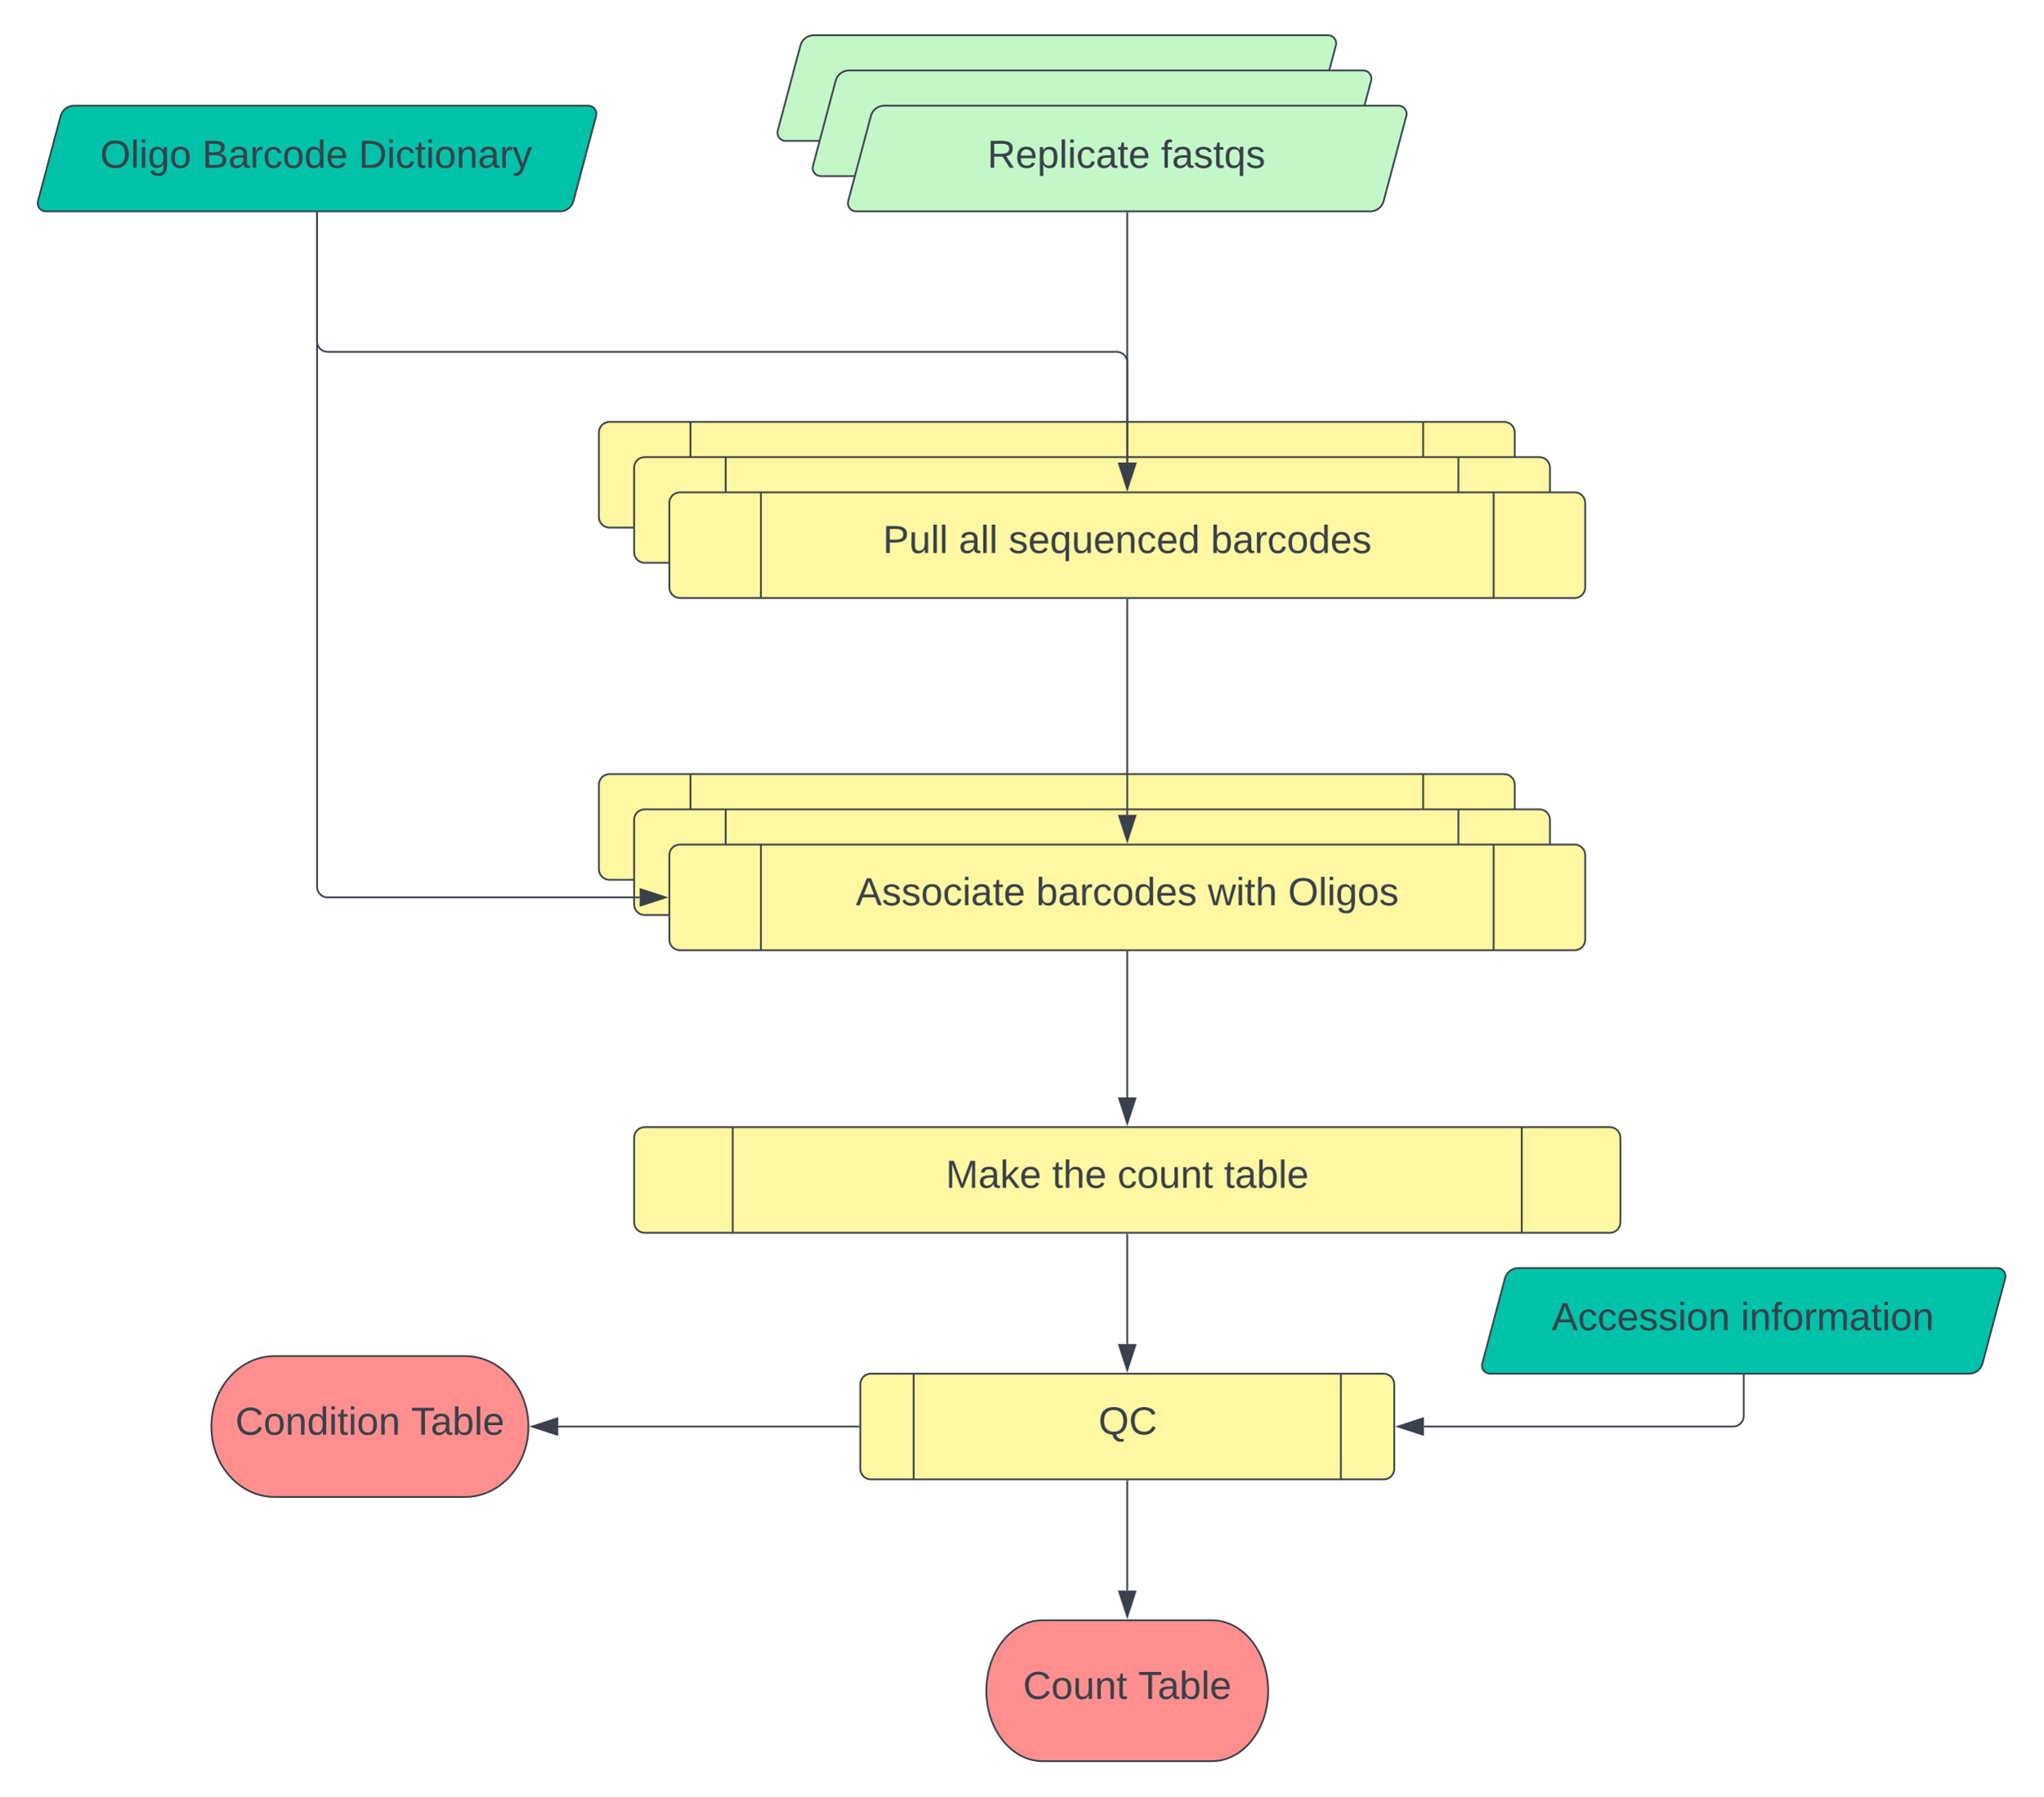
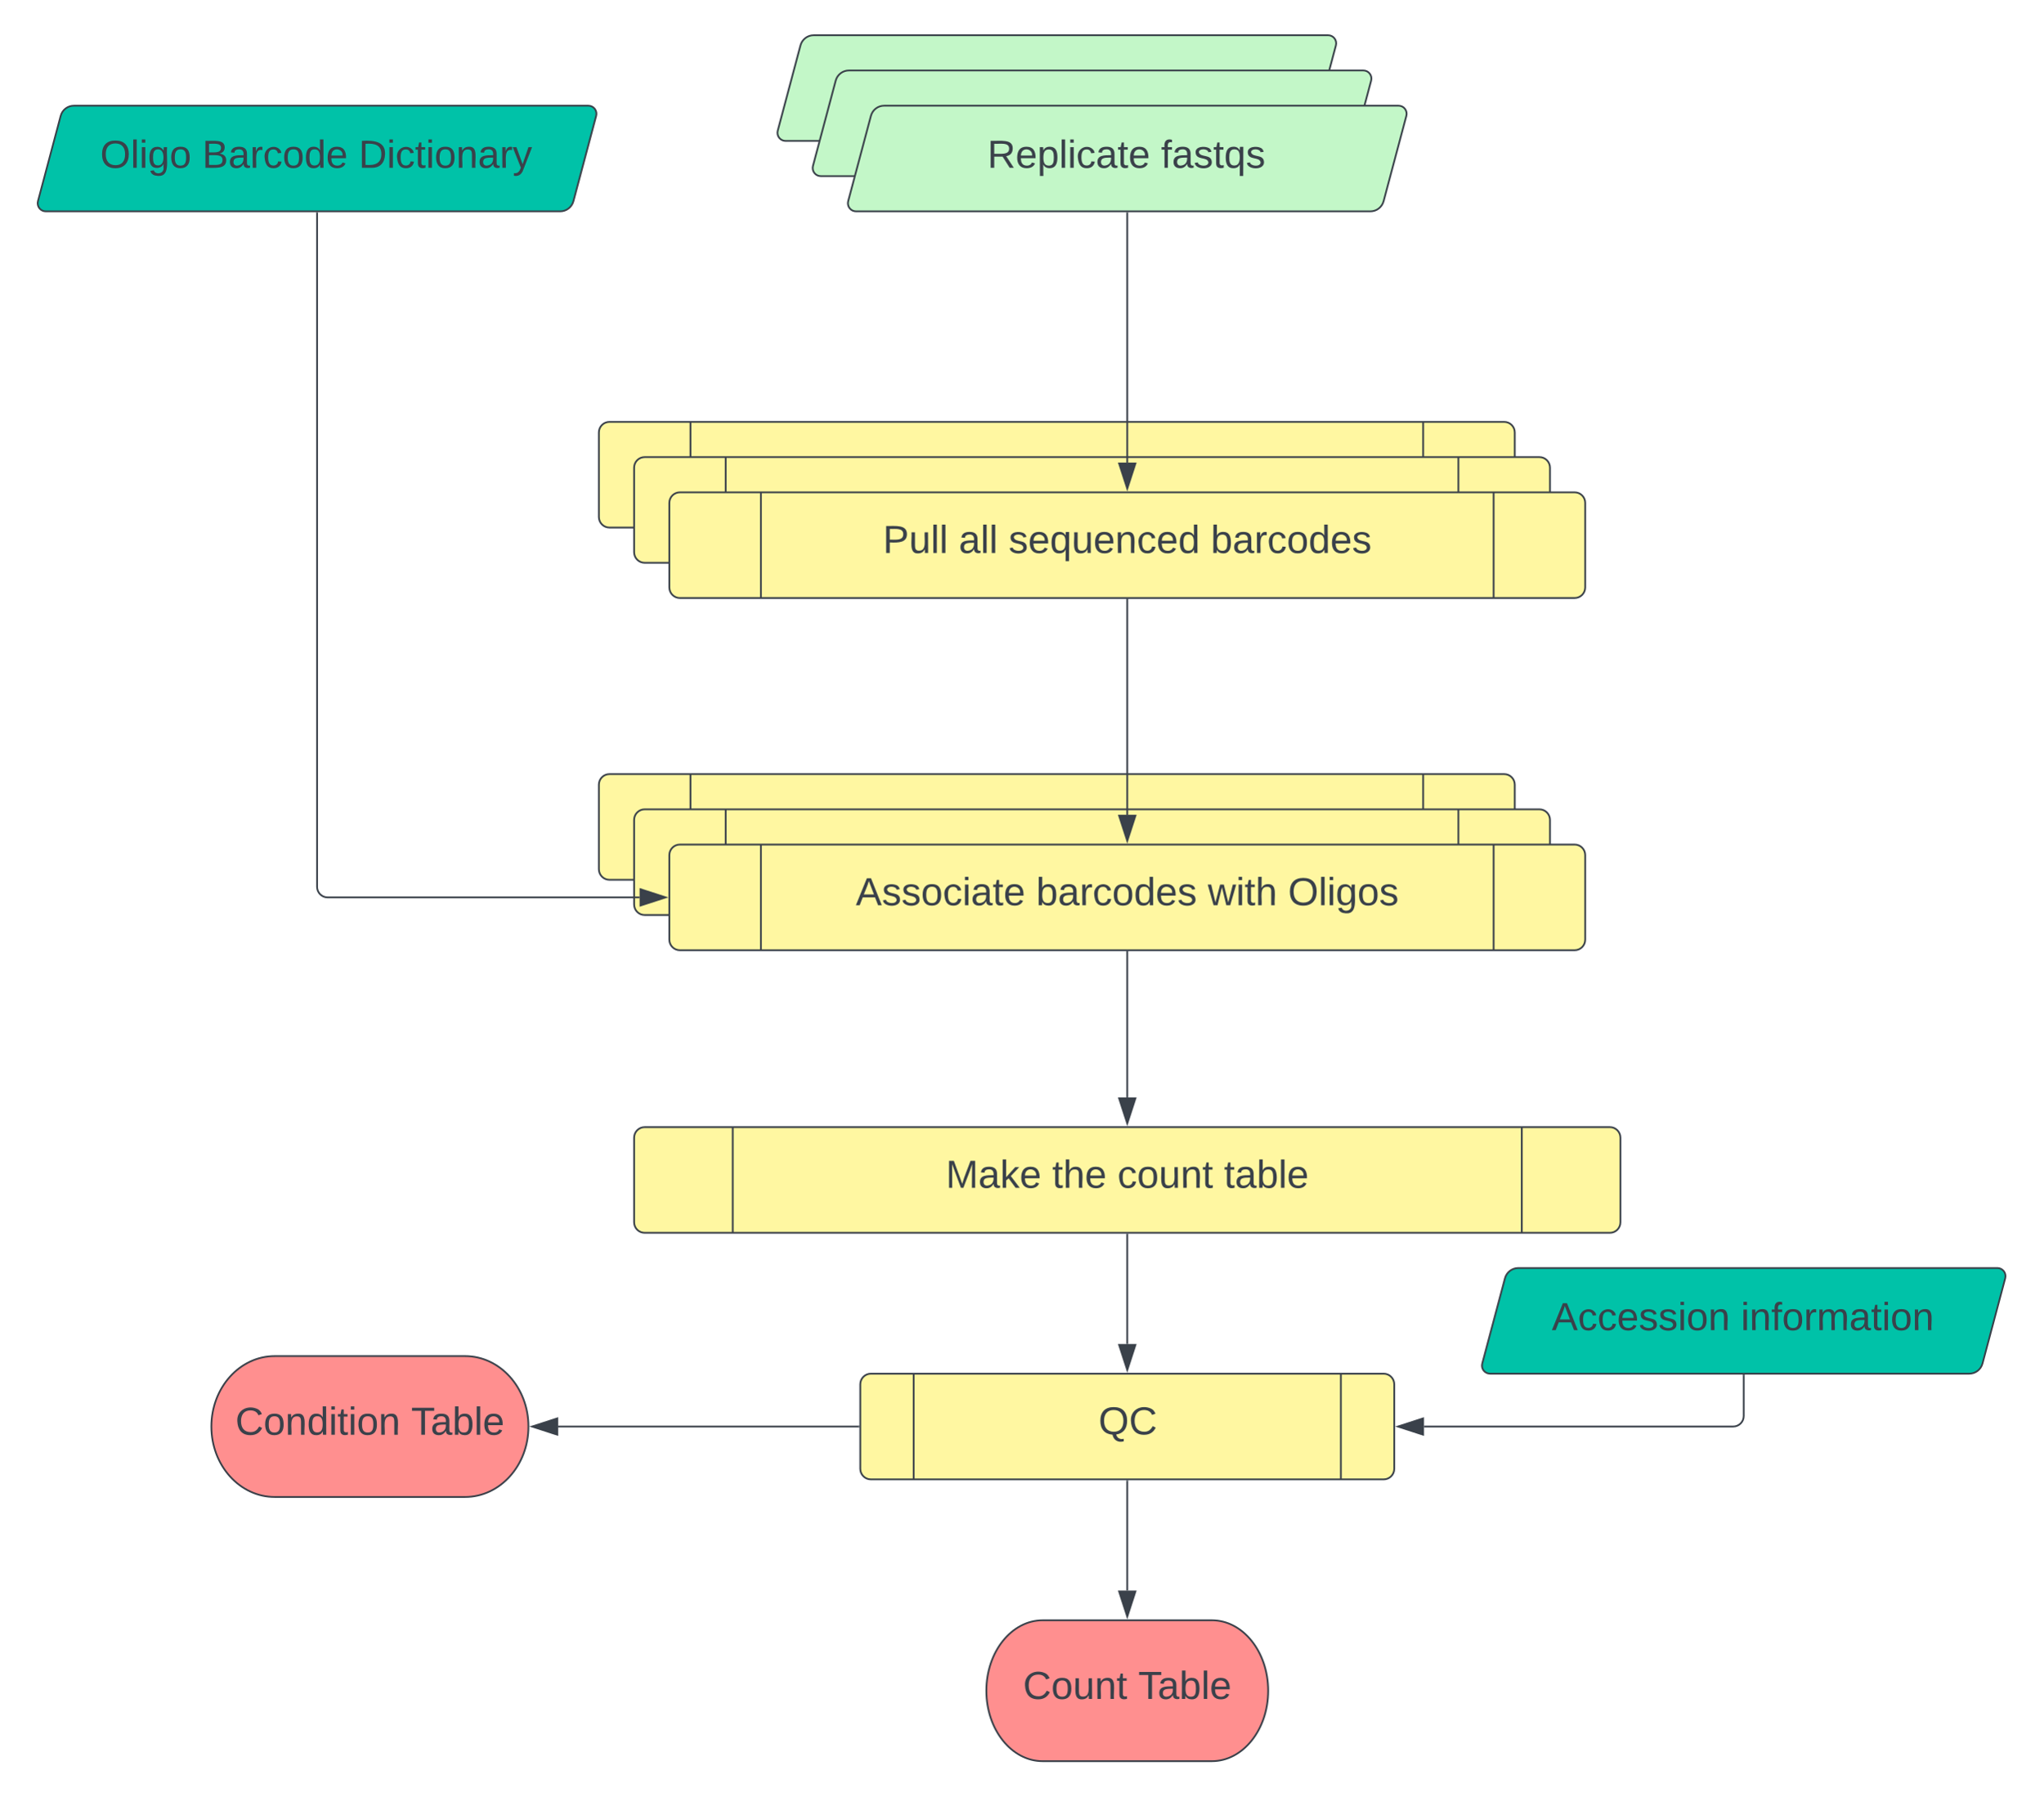
<svg xmlns="http://www.w3.org/2000/svg" xmlns:ns1="lucid" xmlns:xlink="http://www.w3.org/1999/xlink" width="1160" height="1020">
  <g transform="translate(-140 -60)" ns1:page-tab-id="0_0">
    <path d="M174.45 125.8A7.8 7.8 0 0 1 182 120h292a4.6 4.6 0 0 1 4.45 5.8l-12.9 48.4A7.8 7.8 0 0 1 458 180H166a4.6 4.6 0 0 1-4.45-5.8z" stroke="#3a414a" fill="#00c2a8" />
    <use xlink:href="#a" transform="matrix(1,0,0,1,165,125) translate(31.88154 30.27778)" />
    <use xlink:href="#b" transform="matrix(1,0,0,1,165,125) translate(89.78278 30.27778)" />
    <use xlink:href="#c" transform="matrix(1,0,0,1,165,125) translate(178.6099 30.27778)" />
    <path d="M594.45 85.8A7.8 7.8 0 0 1 602 80h292a4.6 4.6 0 0 1 4.45 5.8l-12.9 48.4A7.8 7.8 0 0 1 878 140H586a4.6 4.6 0 0 1-4.45-5.8z" stroke="#3a414a" fill="#c3f7c8" />
    <path d="M614.45 105.8A7.8 7.8 0 0 1 622 100h292a4.6 4.6 0 0 1 4.45 5.8l-12.9 48.4A7.8 7.8 0 0 1 898 160H606a4.6 4.6 0 0 1-4.45-5.8z" stroke="#3a414a" fill="#c3f7c8" />
    <path d="M634.45 125.8A7.8 7.8 0 0 1 642 120h292a4.6 4.6 0 0 1 4.45 5.8l-12.9 48.4A7.8 7.8 0 0 1 918 180H626a4.6 4.6 0 0 1-4.45-5.8z" stroke="#3a414a" fill="#c3f7c8" />
    <use xlink:href="#d" transform="matrix(1,0,0,1,625,125) translate(75.58525 30.27778)" />
    <use xlink:href="#e" transform="matrix(1,0,0,1,625,125) translate(174.1655 30.27778)" />
    <path d="M480 305.54a6 6 0 0 1 6-6h508a6 6 0 0 1 6 6v48a6 6 0 0 1-6 6H486a6 6 0 0 1-6-6z" stroke="#3a414a" fill="#fff7a1" />
    <path d="M532 299.54v60m416-60v60" stroke="#3a414a" fill="none" />
    <path d="M500 325.54a6 6 0 0 1 6-6h508a6 6 0 0 1 6 6v48a6 6 0 0 1-6 6H506a6 6 0 0 1-6-6z" stroke="#3a414a" fill="#fff7a1" />
    <path d="M552 319.54v60m416-60v60" stroke="#3a414a" fill="none" />
    <path d="M520 345.54a6 6 0 0 1 6-6h508a6 6 0 0 1 6 6v48a6 6 0 0 1-6 6H526a6 6 0 0 1-6-6z" stroke="#3a414a" fill="#fff7a1" />
    <path d="M572 339.54v60m416-60v60" stroke="#3a414a" fill="none" />
    <use xlink:href="#f" transform="matrix(1,0,0,1,590,344.5352) translate(51.26543 29.44444)" />
    <use xlink:href="#g" transform="matrix(1,0,0,1,590,344.5352) translate(94.35185 29.44444)" />
    <use xlink:href="#h" transform="matrix(1,0,0,1,590,344.5352) translate(122.6235 29.44444)" />
    <use xlink:href="#i" transform="matrix(1,0,0,1,590,344.5352) translate(237.4383 29.44444)" />
    <path d="M480 505.54a6 6 0 0 1 6-6h508a6 6 0 0 1 6 6v48a6 6 0 0 1-6 6H486a6 6 0 0 1-6-6z" stroke="#3a414a" fill="#fff7a1" />
    <path d="M532 499.54v60m416-60v60" stroke="#3a414a" fill="none" />
    <path d="M500 525.54a6 6 0 0 1 6-6h508a6 6 0 0 1 6 6v48a6 6 0 0 1-6 6H506a6 6 0 0 1-6-6z" stroke="#3a414a" fill="#fff7a1" />
    <path d="M552 519.54v60m416-60v60" stroke="#3a414a" fill="none" />
    <path d="M520 545.54a6 6 0 0 1 6-6h508a6 6 0 0 1 6 6v48a6 6 0 0 1-6 6H526a6 6 0 0 1-6-6z" stroke="#3a414a" fill="#fff7a1" />
    <path d="M572 539.54v60m416-60v60" stroke="#3a414a" fill="none" />
    <use xlink:href="#j" transform="matrix(1,0,0,1,590,544.5369) translate(35.8642 29.44444)" />
    <use xlink:href="#k" transform="matrix(1,0,0,1,590,544.5369) translate(138.2716 29.44444)" />
    <use xlink:href="#l" transform="matrix(1,0,0,1,590,544.5369) translate(235.7407 29.44444)" />
    <use xlink:href="#m" transform="matrix(1,0,0,1,590,544.5369) translate(281.2963 29.44444)" />
    <path d="M500 706a6 6 0 0 1 6-6h548a6 6 0 0 1 6 6v48a6 6 0 0 1-6 6H506a6 6 0 0 1-6-6z" stroke="#3a414a" fill="#fff7a1" />
    <path d="M556 700v60m448-60v60" stroke="#3a414a" fill="none" />
    <use xlink:href="#n" transform="matrix(1,0,0,1,575,705) translate(101.9753 29.44444)" />
    <use xlink:href="#o" transform="matrix(1,0,0,1,575,705) translate(162.4074 29.44444)" />
    <use xlink:href="#p" transform="matrix(1,0,0,1,575,705) translate(199.4444 29.44444)" />
    <use xlink:href="#q" transform="matrix(1,0,0,1,575,705) translate(259.9383 29.44444)" />
    <path d="M628.42 846a6 6 0 0 1 6-6h291.16a6 6 0 0 1 6 6v48a6 6 0 0 1-6 6H634.42a6 6 0 0 1-6-6z" stroke="#3a414a" fill="#fff7a1" />
    <path d="M658.73 840v60m242.54-60v60" stroke="#3a414a" fill="none" />
    <use xlink:href="#r" transform="matrix(1,0,0,1,671.3116,845) translate(92.3642 29.44444)" />
    <path d="M828 980c17.67 0 32 17.9 32 40s-14.33 40-32 40h-96c-17.67 0-32-17.9-32-40s14.33-40 32-40z" stroke="#3a414a" fill="#ff8f8f" />
    <use xlink:href="#s" transform="matrix(1,0,0,1,705,985) translate(15.83333 39.65278)" />
    <use xlink:href="#t" transform="matrix(1,0,0,1,705,985) translate(81.2037 39.65278)" />
    <path d="M404 830c19.88 0 36 17.9 36 40s-16.12 40-36 40H296c-19.88 0-36-17.9-36-40s16.12-40 36-40z" stroke="#3a414a" fill="#ff8f8f" />
    <use xlink:href="#u" transform="matrix(1,0,0,1,265,835) translate(8.611111 39.65278)" />
    <use xlink:href="#t" transform="matrix(1,0,0,1,265,835) translate(108.4259 39.65278)" />
-     <path d="M780 180.96V322.7" stroke="#3a414a" fill="none" />
-     <path d="M780.5 180.98h-1v-.52h1z" stroke="#3a414a" stroke-width=".05" fill="#3a414a" />
-     <path d="M780 337.45l-4.64-14.26h9.28z" stroke="#3a414a" fill="#3a414a" />
-     <path d="M780 400.5V522.7" stroke="#3a414a" fill="none" />
-     <path d="M780.5 400.5h-1v-.5h1z" stroke="#3a414a" stroke-width=".05" fill="#3a414a" />
-     <path d="M780 537.45l-4.64-14.26h9.28z" stroke="#3a414a" fill="#3a414a" />
-     <path d="M780 600.5v82.65" stroke="#3a414a" fill="none" />
-     <path d="M780.5 600.5h-1v-.5h1z" stroke="#3a414a" stroke-width=".05" fill="#3a414a" />
-     <path d="M780 697.92l-4.64-14.27h9.28z" stroke="#3a414a" fill="#3a414a" />
-     <path d="M780 760.96v62.2" stroke="#3a414a" fill="none" />
-     <path d="M780.5 760.98h-1v-.52h1z" stroke="#3a414a" stroke-width=".05" fill="#3a414a" />
-     <path d="M780 837.92l-4.64-14.27h9.28z" stroke="#3a414a" fill="#3a414a" />
-     <path d="M627.45 870H456.88" stroke="#3a414a" fill="none" />
-     <path d="M627.95 870.5h-.5v-1h.5z" stroke="#3a414a" stroke-width=".05" fill="#3a414a" />
-     <path d="M442.12 870l14.26-4.64v9.28z" stroke="#3a414a" fill="#3a414a" />
-     <path d="M780 900.96v62.16" stroke="#3a414a" fill="none" />
-     <path d="M780.5 900.98h-1v-.52h1z" stroke="#3a414a" stroke-width=".05" fill="#3a414a" />
-     <path d="M780 977.88l-4.64-14.26h9.28z" stroke="#3a414a" fill="#3a414a" />
-     <path d="M320 180.96v72.8a6 6 0 0 0 6 6h448a6 6 0 0 1 6 6v56.93" stroke="#3a414a" fill="none" />
-     <path d="M320.5 180.98h-1v-.52h1z" stroke="#3a414a" stroke-width=".05" fill="#3a414a" />
-     <path d="M780 337.45l-4.64-14.26h9.28z" stroke="#3a414a" fill="#3a414a" />
-     <path d="M320 180.96v382.58a6 6 0 0 0 6 6h177.15" stroke="#3a414a" fill="none" />
-     <path d="M320.5 180.98h-1v-.52h1z" stroke="#3a414a" stroke-width=".05" fill="#3a414a" />
-     <path d="M517.92 569.54l-14.27 4.63v-9.27z" stroke="#3a414a" fill="#3a414a" />
+     <path d="M780 181v141.65" stroke="#3a414a" fill="none" />
+     <path d="M780.5 181h-1v-.5h1z" stroke="#3a414a" stroke-width=".05" fill="#3a414a" />
+     <path d="M780 337.42l-4.63-14.27h9.26z" stroke="#3a414a" fill="#3a414a" />
+     <path d="M780 400.54v122.1" stroke="#3a414a" fill="none" />
+     <path d="M780.5 400.55h-1v-.5h1z" stroke="#3a414a" stroke-width=".05" fill="#3a414a" />
+     <path d="M780 537.42l-4.63-14.27h9.26z" stroke="#3a414a" fill="#3a414a" />
+     <path d="M780 600.54v82.58" stroke="#3a414a" fill="none" />
+     <path d="M780.5 600.55h-1v-.5h1z" stroke="#3a414a" stroke-width=".05" fill="#3a414a" />
+     <path d="M780 697.88l-4.63-14.26h9.26z" stroke="#3a414a" fill="#3a414a" />
+     <path d="M780 761v62.12" stroke="#3a414a" fill="none" />
+     <path d="M780.5 761h-1v-.5h1z" stroke="#3a414a" stroke-width=".05" fill="#3a414a" />
+     <path d="M780 837.88l-4.63-14.26h9.26z" stroke="#3a414a" fill="#3a414a" />
+     <path d="M627.42 870H456.88" stroke="#3a414a" fill="none" />
+     <path d="M627.92 870.5h-.52v-1h.52z" stroke="#3a414a" stroke-width=".05" fill="#3a414a" />
+     <path d="M442.12 870l14.26-4.63v9.26z" stroke="#3a414a" fill="#3a414a" />
+     <path d="M780 901V963.12" stroke="#3a414a" fill="none" />
+     <path d="M780.5 901h-1v-.5h1z" stroke="#3a414a" stroke-width=".05" fill="#3a414a" />
+     <path d="M780 977.88l-4.63-14.26h9.26z" stroke="#3a414a" fill="#3a414a" />
+     <path d="M320 181v382.54a6 6 0 0 0 6 6h177.12" stroke="#3a414a" fill="none" />
+     <path d="M320.5 181h-1v-.5h1z" stroke="#3a414a" stroke-width=".05" fill="#3a414a" />
+     <path d="M517.88 569.54l-14.26 4.63v-9.27z" stroke="#3a414a" fill="#3a414a" />
    <path d="M994.45 785.8a7.8 7.8 0 0 1 7.55-5.8h272a4.6 4.6 0 0 1 4.45 5.8l-12.9 48.4a7.8 7.8 0 0 1-7.55 5.8H986a4.6 4.6 0 0 1-4.45-5.8z" stroke="#3a414a" fill="#00c2a8" />
    <g>
      <use xlink:href="#v" transform="matrix(1,0,0,1,985,785) translate(36.01735 30.27778)" />
      <use xlink:href="#w" transform="matrix(1,0,0,1,985,785) translate(143.363 30.27778)" />
    </g>
-     <path d="M1130 840.96V864a6 6 0 0 1-6 6H948.43" stroke="#3a414a" fill="none" />
-     <path d="M1130.5 840.98h-1v-.52h1z" stroke="#3a414a" stroke-width=".05" fill="#3a414a" />
-     <path d="M933.67 870l14.26-4.64v9.28z" stroke="#3a414a" fill="#3a414a" />
+     <path d="M1130 841v23a6 6 0 0 1-6 6H948.47" stroke="#3a414a" fill="none" />
+     <path d="M1130.5 841h-1v-.5h1z" stroke="#3a414a" stroke-width=".05" fill="#3a414a" />
+     <path d="M933.7 870l14.27-4.63v9.26z" stroke="#3a414a" fill="#3a414a" />
    <defs>
      <path fill="#3a414a" d="M140-251c81 0 123 46 123 126C263-46 219 4 140 4 59 4 17-45 17-125s42-126 123-126zm0 227c63 0 89-41 89-101s-29-99-89-99c-61 0-89 39-89 99S79-25 140-24" id="x" />
      <path fill="#3a414a" d="M24 0v-261h32V0H24" id="y" />
      <path fill="#3a414a" d="M24-231v-30h32v30H24zM24 0v-190h32V0H24" id="z" />
      <path fill="#3a414a" d="M177-190C167-65 218 103 67 71c-23-6-38-20-44-43l32-5c15 47 100 32 89-28v-30C133-14 115 1 83 1 29 1 15-40 15-95c0-56 16-97 71-98 29-1 48 16 59 35 1-10 0-23 2-32h30zM94-22c36 0 50-32 50-73 0-42-14-75-50-75-39 0-46 34-46 75s6 73 46 73" id="A" />
      <path fill="#3a414a" d="M100-194c62-1 85 37 85 99 1 63-27 99-86 99S16-35 15-95c0-66 28-99 85-99zM99-20c44 1 53-31 53-75 0-43-8-75-51-75s-53 32-53 75 10 74 51 75" id="B" />
      <g id="a">
        <use transform="matrix(0.0617284,0,0,0.0617284,0,0)" xlink:href="#x" />
        <use transform="matrix(0.0617284,0,0,0.0617284,17.28395,0)" xlink:href="#y" />
        <use transform="matrix(0.0617284,0,0,0.0617284,22.16049,0)" xlink:href="#z" />
        <use transform="matrix(0.0617284,0,0,0.0617284,27.03704,0)" xlink:href="#A" />
        <use transform="matrix(0.0617284,0,0,0.0617284,39.38272,0)" xlink:href="#B" />
      </g>
      <path fill="#3a414a" d="M160-131c35 5 61 23 61 61C221 17 115-2 30 0v-248c76 3 177-17 177 60 0 33-19 50-47 57zm-97-11c50-1 110 9 110-42 0-47-63-36-110-37v79zm0 115c55-2 124 14 124-45 0-56-70-42-124-44v89" id="C" />
      <path fill="#3a414a" d="M141-36C126-15 110 5 73 4 37 3 15-17 15-53c-1-64 63-63 125-63 3-35-9-54-41-54-24 1-41 7-42 31l-33-3c5-37 33-52 76-52 45 0 72 20 72 64v82c-1 20 7 32 28 27v20c-31 9-61-2-59-35zM48-53c0 20 12 33 32 33 41-3 63-29 60-74-43 2-92-5-92 41" id="D" />
      <path fill="#3a414a" d="M114-163C36-179 61-72 57 0H25l-1-190h30c1 12-1 29 2 39 6-27 23-49 58-41v29" id="E" />
      <path fill="#3a414a" d="M96-169c-40 0-48 33-48 73s9 75 48 75c24 0 41-14 43-38l32 2c-6 37-31 61-74 61-59 0-76-41-82-99-10-93 101-131 147-64 4 7 5 14 7 22l-32 3c-4-21-16-35-41-35" id="F" />
      <path fill="#3a414a" d="M85-194c31 0 48 13 60 33l-1-100h32l1 261h-30c-2-10 0-23-3-31C134-8 116 4 85 4 32 4 16-35 15-94c0-66 23-100 70-100zm9 24c-40 0-46 34-46 75 0 40 6 74 45 74 42 0 51-32 51-76 0-42-9-74-50-73" id="G" />
      <path fill="#3a414a" d="M100-194c63 0 86 42 84 106H49c0 40 14 67 53 68 26 1 43-12 49-29l28 8c-11 28-37 45-77 45C44 4 14-33 15-96c1-61 26-98 85-98zm52 81c6-60-76-77-97-28-3 7-6 17-6 28h103" id="H" />
      <g id="b">
        <use transform="matrix(0.0617284,0,0,0.0617284,0,0)" xlink:href="#C" />
        <use transform="matrix(0.0617284,0,0,0.0617284,14.81481,0)" xlink:href="#D" />
        <use transform="matrix(0.0617284,0,0,0.0617284,27.16049,0)" xlink:href="#E" />
        <use transform="matrix(0.0617284,0,0,0.0617284,34.50617,0)" xlink:href="#F" />
        <use transform="matrix(0.0617284,0,0,0.0617284,45.61728,0)" xlink:href="#B" />
        <use transform="matrix(0.0617284,0,0,0.0617284,57.96296,0)" xlink:href="#G" />
        <use transform="matrix(0.0617284,0,0,0.0617284,70.30864,0)" xlink:href="#H" />
      </g>
      <path fill="#3a414a" d="M30-248c118-7 216 8 213 122C240-48 200 0 122 0H30v-248zM63-27c89 8 146-16 146-99s-60-101-146-95v194" id="I" />
      <path fill="#3a414a" d="M59-47c-2 24 18 29 38 22v24C64 9 27 4 27-40v-127H5v-23h24l9-43h21v43h35v23H59v120" id="J" />
      <path fill="#3a414a" d="M117-194c89-4 53 116 60 194h-32v-121c0-31-8-49-39-48C34-167 62-67 57 0H25l-1-190h30c1 10-1 24 2 32 11-22 29-35 61-36" id="K" />
      <path fill="#3a414a" d="M179-190L93 31C79 59 56 82 12 73V49c39 6 53-20 64-50L1-190h34L92-34l54-156h33" id="L" />
      <g id="c">
        <use transform="matrix(0.0617284,0,0,0.0617284,0,0)" xlink:href="#I" />
        <use transform="matrix(0.0617284,0,0,0.0617284,15.98765,0)" xlink:href="#z" />
        <use transform="matrix(0.0617284,0,0,0.0617284,20.8642,0)" xlink:href="#F" />
        <use transform="matrix(0.0617284,0,0,0.0617284,31.97531,0)" xlink:href="#J" />
        <use transform="matrix(0.0617284,0,0,0.0617284,38.14815,0)" xlink:href="#z" />
        <use transform="matrix(0.0617284,0,0,0.0617284,43.02469,0)" xlink:href="#B" />
        <use transform="matrix(0.0617284,0,0,0.0617284,55.37037,0)" xlink:href="#K" />
        <use transform="matrix(0.0617284,0,0,0.0617284,67.71605,0)" xlink:href="#D" />
        <use transform="matrix(0.0617284,0,0,0.0617284,80.06173,0)" xlink:href="#E" />
        <use transform="matrix(0.0617284,0,0,0.0617284,87.40741,0)" xlink:href="#L" />
      </g>
      <path fill="#3a414a" d="M233-177c-1 41-23 64-60 70L243 0h-38l-65-103H63V0H30v-248c88 3 205-21 203 71zM63-129c60-2 137 13 137-47 0-61-80-42-137-45v92" id="M" />
      <path fill="#3a414a" d="M115-194c55 1 70 41 70 98S169 2 115 4C84 4 66-9 55-30l1 105H24l-1-265h31l2 30c10-21 28-34 59-34zm-8 174c40 0 45-34 45-75s-6-73-45-74c-42 0-51 32-51 76 0 43 10 73 51 73" id="N" />
      <g id="d">
        <use transform="matrix(0.0617284,0,0,0.0617284,0,0)" xlink:href="#M" />
        <use transform="matrix(0.0617284,0,0,0.0617284,15.98765,0)" xlink:href="#H" />
        <use transform="matrix(0.0617284,0,0,0.0617284,28.33333,0)" xlink:href="#N" />
        <use transform="matrix(0.0617284,0,0,0.0617284,40.67901,0)" xlink:href="#y" />
        <use transform="matrix(0.0617284,0,0,0.0617284,45.55556,0)" xlink:href="#z" />
        <use transform="matrix(0.0617284,0,0,0.0617284,50.4321,0)" xlink:href="#F" />
        <use transform="matrix(0.0617284,0,0,0.0617284,61.54321,0)" xlink:href="#D" />
        <use transform="matrix(0.0617284,0,0,0.0617284,73.88889,0)" xlink:href="#J" />
        <use transform="matrix(0.0617284,0,0,0.0617284,80.06173,0)" xlink:href="#H" />
      </g>
      <path fill="#3a414a" d="M101-234c-31-9-42 10-38 44h38v23H63V0H32v-167H5v-23h27c-7-52 17-82 69-68v24" id="O" />
      <path fill="#3a414a" d="M135-143c-3-34-86-38-87 0 15 53 115 12 119 90S17 21 10-45l28-5c4 36 97 45 98 0-10-56-113-15-118-90-4-57 82-63 122-42 12 7 21 19 24 35" id="P" />
      <path fill="#3a414a" d="M145-31C134-9 116 4 85 4 32 4 16-35 15-94c0-59 17-99 70-100 32-1 48 14 60 33 0-11-1-24 2-32h30l-1 268h-32zM93-21c41 0 51-33 51-76s-8-73-50-73c-40 0-46 35-46 75s5 74 45 74" id="Q" />
      <g id="e">
        <use transform="matrix(0.0617284,0,0,0.0617284,0,0)" xlink:href="#O" />
        <use transform="matrix(0.0617284,0,0,0.0617284,6.17284,0)" xlink:href="#D" />
        <use transform="matrix(0.0617284,0,0,0.0617284,18.51852,0)" xlink:href="#P" />
        <use transform="matrix(0.0617284,0,0,0.0617284,29.62963,0)" xlink:href="#J" />
        <use transform="matrix(0.0617284,0,0,0.0617284,35.80247,0)" xlink:href="#Q" />
        <use transform="matrix(0.0617284,0,0,0.0617284,48.14815,0)" xlink:href="#P" />
      </g>
      <path fill="#3a414a" d="M30-248c87 1 191-15 191 75 0 78-77 80-158 76V0H30v-248zm33 125c57 0 124 11 124-50 0-59-68-47-124-48v98" id="R" />
      <path fill="#3a414a" d="M84 4C-5 8 30-112 23-190h32v120c0 31 7 50 39 49 72-2 45-101 50-169h31l1 190h-30c-1-10 1-25-2-33-11 22-28 36-60 37" id="S" />
      <g id="f">
        <use transform="matrix(0.0617284,0,0,0.0617284,0,0)" xlink:href="#R" />
        <use transform="matrix(0.0617284,0,0,0.0617284,14.81481,0)" xlink:href="#S" />
        <use transform="matrix(0.0617284,0,0,0.0617284,27.16049,0)" xlink:href="#y" />
        <use transform="matrix(0.0617284,0,0,0.0617284,32.03704,0)" xlink:href="#y" />
      </g>
      <g id="g">
        <use transform="matrix(0.0617284,0,0,0.0617284,0,0)" xlink:href="#D" />
        <use transform="matrix(0.0617284,0,0,0.0617284,12.34568,0)" xlink:href="#y" />
        <use transform="matrix(0.0617284,0,0,0.0617284,17.22222,0)" xlink:href="#y" />
      </g>
      <g id="h">
        <use transform="matrix(0.0617284,0,0,0.0617284,0,0)" xlink:href="#P" />
        <use transform="matrix(0.0617284,0,0,0.0617284,11.11111,0)" xlink:href="#H" />
        <use transform="matrix(0.0617284,0,0,0.0617284,23.45679,0)" xlink:href="#Q" />
        <use transform="matrix(0.0617284,0,0,0.0617284,35.80247,0)" xlink:href="#S" />
        <use transform="matrix(0.0617284,0,0,0.0617284,48.14815,0)" xlink:href="#H" />
        <use transform="matrix(0.0617284,0,0,0.0617284,60.49383,0)" xlink:href="#K" />
        <use transform="matrix(0.0617284,0,0,0.0617284,72.83951,0)" xlink:href="#F" />
        <use transform="matrix(0.0617284,0,0,0.0617284,83.95062,0)" xlink:href="#H" />
        <use transform="matrix(0.0617284,0,0,0.0617284,96.2963,0)" xlink:href="#G" />
      </g>
      <path fill="#3a414a" d="M115-194c53 0 69 39 70 98 0 66-23 100-70 100C84 3 66-7 56-30L54 0H23l1-261h32v101c10-23 28-34 59-34zm-8 174c40 0 45-34 45-75 0-40-5-75-45-74-42 0-51 32-51 76 0 43 10 73 51 73" id="T" />
      <g id="i">
        <use transform="matrix(0.0617284,0,0,0.0617284,0,0)" xlink:href="#T" />
        <use transform="matrix(0.0617284,0,0,0.0617284,12.34568,0)" xlink:href="#D" />
        <use transform="matrix(0.0617284,0,0,0.0617284,24.69136,0)" xlink:href="#E" />
        <use transform="matrix(0.0617284,0,0,0.0617284,32.03704,0)" xlink:href="#F" />
        <use transform="matrix(0.0617284,0,0,0.0617284,43.14815,0)" xlink:href="#B" />
        <use transform="matrix(0.0617284,0,0,0.0617284,55.49383,0)" xlink:href="#G" />
        <use transform="matrix(0.0617284,0,0,0.0617284,67.83951,0)" xlink:href="#H" />
        <use transform="matrix(0.0617284,0,0,0.0617284,80.18519,0)" xlink:href="#P" />
      </g>
      <path fill="#3a414a" d="M205 0l-28-72H64L36 0H1l101-248h38L239 0h-34zm-38-99l-47-123c-12 45-31 82-46 123h93" id="U" />
      <g id="j">
        <use transform="matrix(0.0617284,0,0,0.0617284,0,0)" xlink:href="#U" />
        <use transform="matrix(0.0617284,0,0,0.0617284,14.81481,0)" xlink:href="#P" />
        <use transform="matrix(0.0617284,0,0,0.0617284,25.92593,0)" xlink:href="#P" />
        <use transform="matrix(0.0617284,0,0,0.0617284,37.03704,0)" xlink:href="#B" />
        <use transform="matrix(0.0617284,0,0,0.0617284,49.38272,0)" xlink:href="#F" />
        <use transform="matrix(0.0617284,0,0,0.0617284,60.49383,0)" xlink:href="#z" />
        <use transform="matrix(0.0617284,0,0,0.0617284,65.37037,0)" xlink:href="#D" />
        <use transform="matrix(0.0617284,0,0,0.0617284,77.71605,0)" xlink:href="#J" />
        <use transform="matrix(0.0617284,0,0,0.0617284,83.88889,0)" xlink:href="#H" />
      </g>
      <g id="k">
        <use transform="matrix(0.0617284,0,0,0.0617284,0,0)" xlink:href="#T" />
        <use transform="matrix(0.0617284,0,0,0.0617284,12.34568,0)" xlink:href="#D" />
        <use transform="matrix(0.0617284,0,0,0.0617284,24.69136,0)" xlink:href="#E" />
        <use transform="matrix(0.0617284,0,0,0.0617284,32.03704,0)" xlink:href="#F" />
        <use transform="matrix(0.0617284,0,0,0.0617284,43.14815,0)" xlink:href="#B" />
        <use transform="matrix(0.0617284,0,0,0.0617284,55.49383,0)" xlink:href="#G" />
        <use transform="matrix(0.0617284,0,0,0.0617284,67.83951,0)" xlink:href="#H" />
        <use transform="matrix(0.0617284,0,0,0.0617284,80.18519,0)" xlink:href="#P" />
      </g>
      <path fill="#3a414a" d="M206 0h-36l-40-164L89 0H53L-1-190h32L70-26l43-164h34l41 164 42-164h31" id="V" />
      <path fill="#3a414a" d="M106-169C34-169 62-67 57 0H25v-261h32l-1 103c12-21 28-36 61-36 89 0 53 116 60 194h-32v-121c2-32-8-49-39-48" id="W" />
      <g id="l">
        <use transform="matrix(0.0617284,0,0,0.0617284,0,0)" xlink:href="#V" />
        <use transform="matrix(0.0617284,0,0,0.0617284,15.98765,0)" xlink:href="#z" />
        <use transform="matrix(0.0617284,0,0,0.0617284,20.8642,0)" xlink:href="#J" />
        <use transform="matrix(0.0617284,0,0,0.0617284,27.03704,0)" xlink:href="#W" />
      </g>
      <g id="m">
        <use transform="matrix(0.0617284,0,0,0.0617284,0,0)" xlink:href="#x" />
        <use transform="matrix(0.0617284,0,0,0.0617284,17.28395,0)" xlink:href="#y" />
        <use transform="matrix(0.0617284,0,0,0.0617284,22.16049,0)" xlink:href="#z" />
        <use transform="matrix(0.0617284,0,0,0.0617284,27.03704,0)" xlink:href="#A" />
        <use transform="matrix(0.0617284,0,0,0.0617284,39.38272,0)" xlink:href="#B" />
        <use transform="matrix(0.0617284,0,0,0.0617284,51.7284,0)" xlink:href="#P" />
      </g>
      <path fill="#3a414a" d="M240 0l2-218c-23 76-54 145-80 218h-23L58-218 59 0H30v-248h44l77 211c21-75 51-140 76-211h43V0h-30" id="X" />
      <path fill="#3a414a" d="M143 0L79-87 56-68V0H24v-261h32v163l83-92h37l-77 82L181 0h-38" id="Y" />
      <g id="n">
        <use transform="matrix(0.0617284,0,0,0.0617284,0,0)" xlink:href="#X" />
        <use transform="matrix(0.0617284,0,0,0.0617284,18.45679,0)" xlink:href="#D" />
        <use transform="matrix(0.0617284,0,0,0.0617284,30.80247,0)" xlink:href="#Y" />
        <use transform="matrix(0.0617284,0,0,0.0617284,41.91358,0)" xlink:href="#H" />
      </g>
      <g id="o">
        <use transform="matrix(0.0617284,0,0,0.0617284,0,0)" xlink:href="#J" />
        <use transform="matrix(0.0617284,0,0,0.0617284,6.17284,0)" xlink:href="#W" />
        <use transform="matrix(0.0617284,0,0,0.0617284,18.51852,0)" xlink:href="#H" />
      </g>
      <g id="p">
        <use transform="matrix(0.0617284,0,0,0.0617284,0,0)" xlink:href="#F" />
        <use transform="matrix(0.0617284,0,0,0.0617284,11.11111,0)" xlink:href="#B" />
        <use transform="matrix(0.0617284,0,0,0.0617284,23.45679,0)" xlink:href="#S" />
        <use transform="matrix(0.0617284,0,0,0.0617284,35.80247,0)" xlink:href="#K" />
        <use transform="matrix(0.0617284,0,0,0.0617284,48.14815,0)" xlink:href="#J" />
      </g>
      <g id="q">
        <use transform="matrix(0.0617284,0,0,0.0617284,0,0)" xlink:href="#J" />
        <use transform="matrix(0.0617284,0,0,0.0617284,6.17284,0)" xlink:href="#D" />
        <use transform="matrix(0.0617284,0,0,0.0617284,18.51852,0)" xlink:href="#T" />
        <use transform="matrix(0.0617284,0,0,0.0617284,30.8642,0)" xlink:href="#y" />
        <use transform="matrix(0.0617284,0,0,0.0617284,35.74074,0)" xlink:href="#H" />
      </g>
      <path fill="#3a414a" d="M140-251c81 0 123 46 123 126C263-53 228-8 163 1c7 30 30 48 69 40v23c-55 16-95-15-103-61C56-3 17-48 17-125c0-80 42-126 123-126zm0 227c63 0 89-41 89-101s-29-99-89-99c-61 0-89 39-89 99S79-25 140-24" id="Z" />
      <path fill="#3a414a" d="M212-179c-10-28-35-45-73-45-59 0-87 40-87 99 0 60 29 101 89 101 43 0 62-24 78-52l27 14C228-24 195 4 139 4 59 4 22-46 18-125c-6-104 99-153 187-111 19 9 31 26 39 46" id="aa" />
      <g id="r">
        <use transform="matrix(0.0617284,0,0,0.0617284,0,0)" xlink:href="#Z" />
        <use transform="matrix(0.0617284,0,0,0.0617284,17.28395,0)" xlink:href="#aa" />
      </g>
      <g id="s">
        <use transform="matrix(0.0617284,0,0,0.0617284,0,0)" xlink:href="#aa" />
        <use transform="matrix(0.0617284,0,0,0.0617284,15.98765,0)" xlink:href="#B" />
        <use transform="matrix(0.0617284,0,0,0.0617284,28.33333,0)" xlink:href="#S" />
        <use transform="matrix(0.0617284,0,0,0.0617284,40.67901,0)" xlink:href="#K" />
        <use transform="matrix(0.0617284,0,0,0.0617284,53.02469,0)" xlink:href="#J" />
      </g>
      <path fill="#3a414a" d="M127-220V0H93v-220H8v-28h204v28h-85" id="ab" />
      <g id="t">
        <use transform="matrix(0.0617284,0,0,0.0617284,0,0)" xlink:href="#ab" />
        <use transform="matrix(0.0617284,0,0,0.0617284,11.04938,0)" xlink:href="#D" />
        <use transform="matrix(0.0617284,0,0,0.0617284,23.39506,0)" xlink:href="#T" />
        <use transform="matrix(0.0617284,0,0,0.0617284,35.74074,0)" xlink:href="#y" />
        <use transform="matrix(0.0617284,0,0,0.0617284,40.61728,0)" xlink:href="#H" />
      </g>
      <g id="u">
        <use transform="matrix(0.0617284,0,0,0.0617284,0,0)" xlink:href="#aa" />
        <use transform="matrix(0.0617284,0,0,0.0617284,15.98765,0)" xlink:href="#B" />
        <use transform="matrix(0.0617284,0,0,0.0617284,28.33333,0)" xlink:href="#K" />
        <use transform="matrix(0.0617284,0,0,0.0617284,40.67901,0)" xlink:href="#G" />
        <use transform="matrix(0.0617284,0,0,0.0617284,53.02469,0)" xlink:href="#z" />
        <use transform="matrix(0.0617284,0,0,0.0617284,57.90123,0)" xlink:href="#J" />
        <use transform="matrix(0.0617284,0,0,0.0617284,64.07407,0)" xlink:href="#z" />
        <use transform="matrix(0.0617284,0,0,0.0617284,68.95062,0)" xlink:href="#B" />
        <use transform="matrix(0.0617284,0,0,0.0617284,81.2963,0)" xlink:href="#K" />
      </g>
      <g id="v">
        <use transform="matrix(0.0617284,0,0,0.0617284,0,0)" xlink:href="#U" />
        <use transform="matrix(0.0617284,0,0,0.0617284,14.81481,0)" xlink:href="#F" />
        <use transform="matrix(0.0617284,0,0,0.0617284,25.92593,0)" xlink:href="#F" />
        <use transform="matrix(0.0617284,0,0,0.0617284,37.03704,0)" xlink:href="#H" />
        <use transform="matrix(0.0617284,0,0,0.0617284,49.38272,0)" xlink:href="#P" />
        <use transform="matrix(0.0617284,0,0,0.0617284,60.49383,0)" xlink:href="#P" />
        <use transform="matrix(0.0617284,0,0,0.0617284,71.60494,0)" xlink:href="#z" />
        <use transform="matrix(0.0617284,0,0,0.0617284,76.48148,0)" xlink:href="#B" />
        <use transform="matrix(0.0617284,0,0,0.0617284,88.82716,0)" xlink:href="#K" />
      </g>
      <path fill="#3a414a" d="M210-169c-67 3-38 105-44 169h-31v-121c0-29-5-50-35-48C34-165 62-65 56 0H25l-1-190h30c1 10-1 24 2 32 10-44 99-50 107 0 11-21 27-35 58-36 85-2 47 119 55 194h-31v-121c0-29-5-49-35-48" id="ac" />
      <g id="w">
        <use transform="matrix(0.0617284,0,0,0.0617284,0,0)" xlink:href="#z" />
        <use transform="matrix(0.0617284,0,0,0.0617284,4.876543,0)" xlink:href="#K" />
        <use transform="matrix(0.0617284,0,0,0.0617284,17.22222,0)" xlink:href="#O" />
        <use transform="matrix(0.0617284,0,0,0.0617284,23.39506,0)" xlink:href="#B" />
        <use transform="matrix(0.0617284,0,0,0.0617284,35.74074,0)" xlink:href="#E" />
        <use transform="matrix(0.0617284,0,0,0.0617284,43.08642,0)" xlink:href="#ac" />
        <use transform="matrix(0.0617284,0,0,0.0617284,61.54321,0)" xlink:href="#D" />
        <use transform="matrix(0.0617284,0,0,0.0617284,73.88889,0)" xlink:href="#J" />
        <use transform="matrix(0.0617284,0,0,0.0617284,80.06173,0)" xlink:href="#z" />
        <use transform="matrix(0.0617284,0,0,0.0617284,84.93827,0)" xlink:href="#B" />
        <use transform="matrix(0.0617284,0,0,0.0617284,97.28395,0)" xlink:href="#K" />
      </g>
    </defs>
  </g>
</svg>
